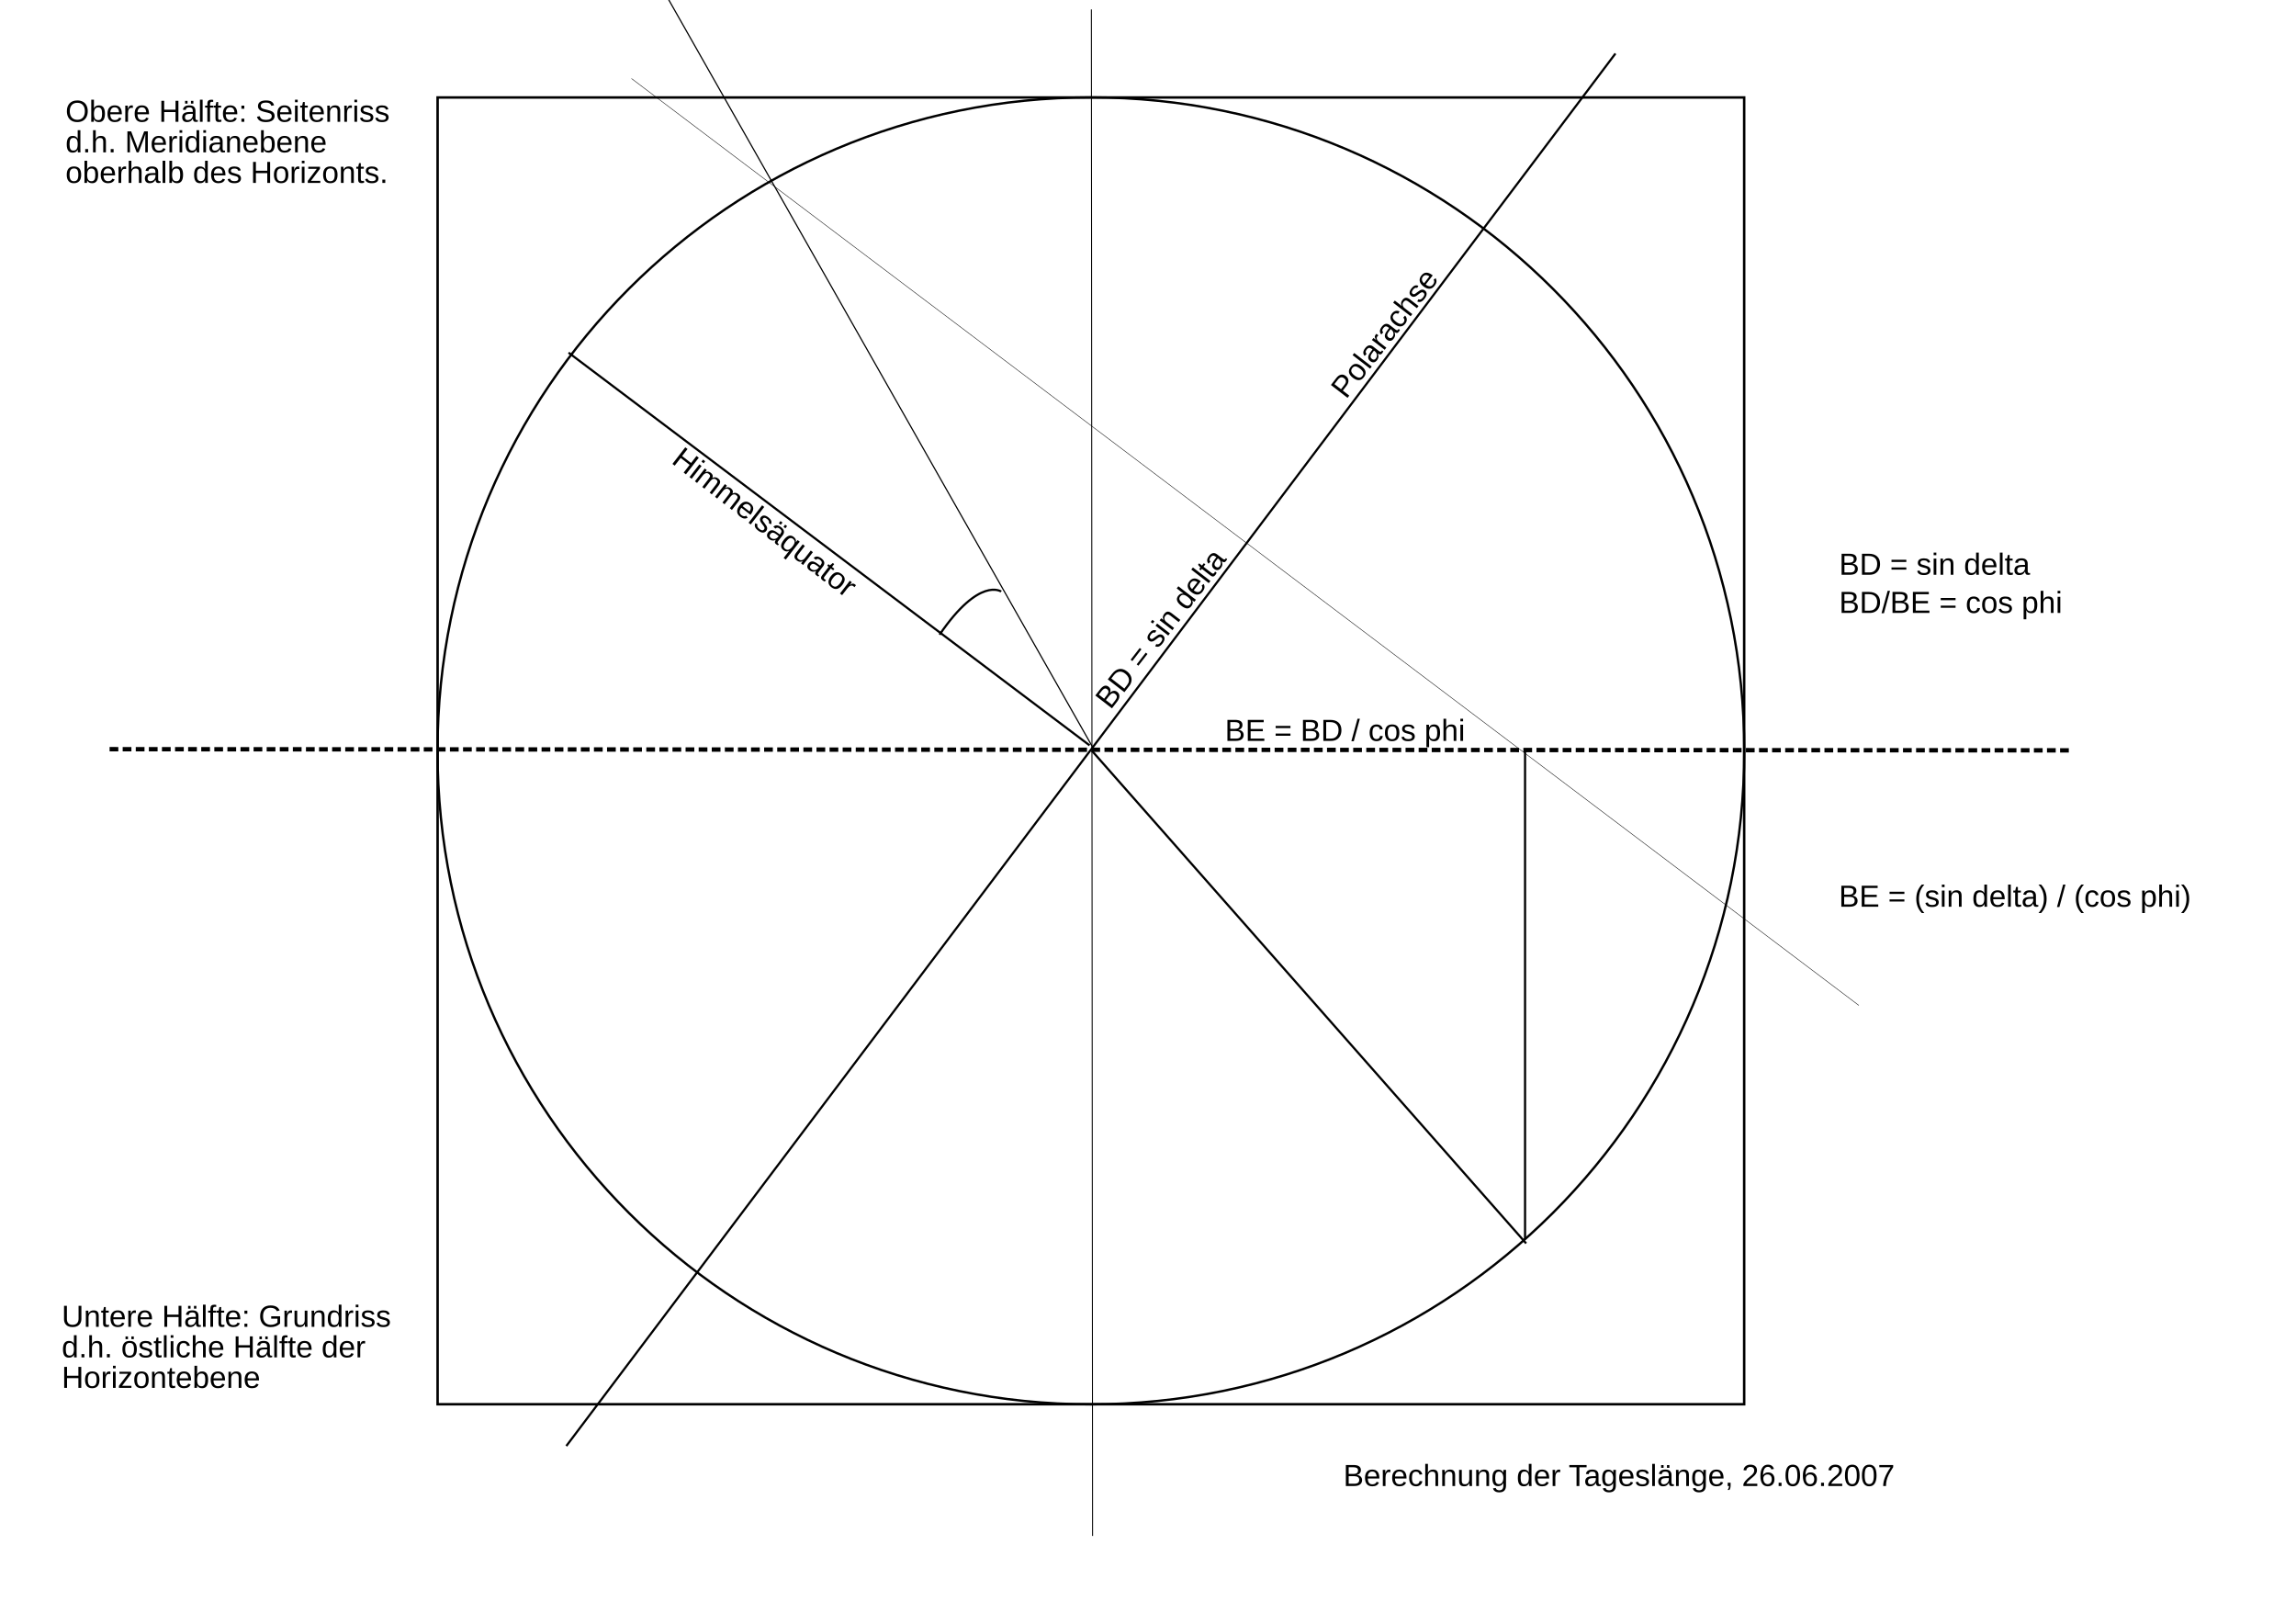
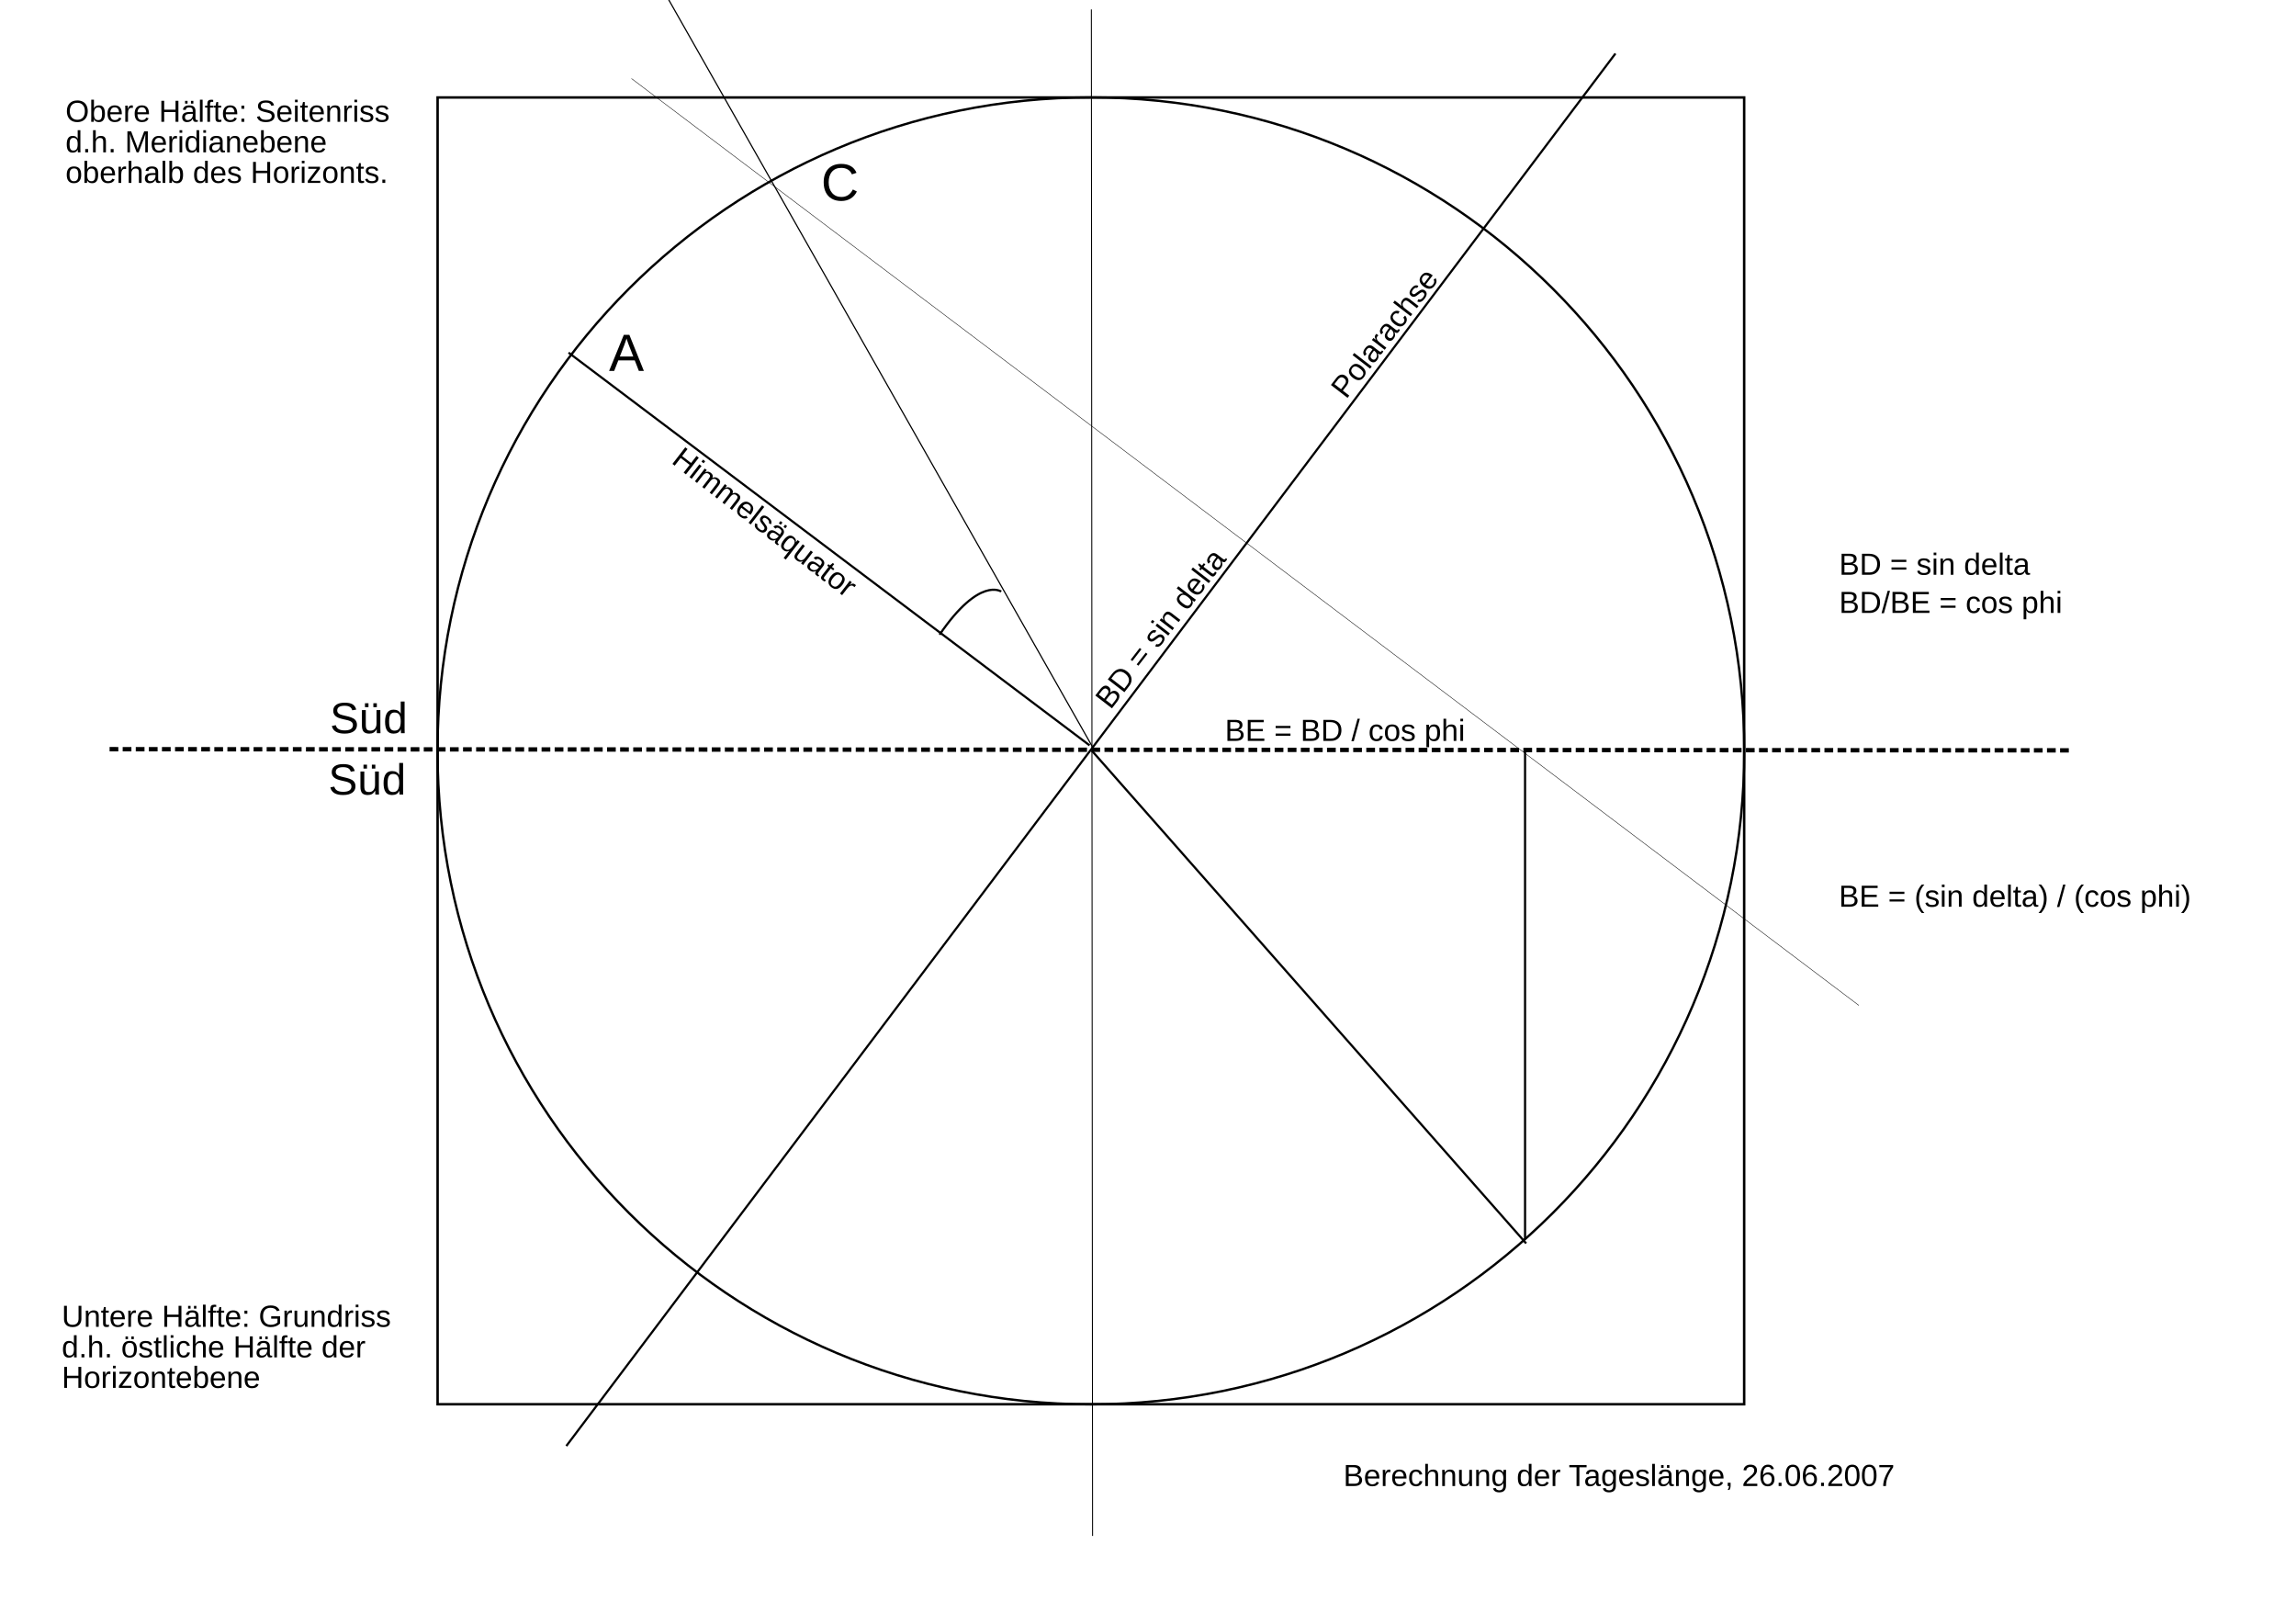
<svg xmlns="http://www.w3.org/2000/svg" width="1052.362" height="744.094" id="svg2" version="1.0">
  <defs id="defs4" />
  <g id="layer1">
    <rect style="fill:none;fill-opacity:1;stroke:#000000;stroke-width:1.139;stroke-opacity:1" id="rect2162" width="598.861" height="598.861" x="200.57" y="44.664" />
    <path style="fill:none;fill-rule:evenodd;stroke:#000000;stroke-width:0.001px;stroke-linecap:butt;stroke-linejoin:miter;stroke-opacity:1" d="M 106.643,357.451 L 886.214,357.451" id="path3136" />
    <path style="fill:none;fill-rule:evenodd;stroke:#000000;stroke-width:0.993px;stroke-linecap:butt;stroke-linejoin:miter;stroke-opacity:1" d="M 259.571,662.655 L 740.429,24.534" id="path3138" />
    <path style="fill:none;fill-rule:evenodd;stroke:#000000;stroke-width:0.445px;stroke-linecap:butt;stroke-linejoin:miter;stroke-opacity:1" d="M 500.223,4.317 L 500.777,703.872" id="path3140" />
    <path style="fill:none;fill-opacity:1;stroke:#000000;stroke-opacity:1" id="path3160" d="M 835.714 387.666 A 280.714 280.714 0 1 1  274.286,387.666 A 280.714 280.714 0 1 1  835.714 387.666 z" transform="matrix(1.066802,0,0,1.066802,-92.07516,-69.46837)" />
    <path style="fill:none;fill-rule:evenodd;stroke:#000000;stroke-width:2;stroke-linecap:butt;stroke-linejoin:miter;stroke-opacity:1;stroke-miterlimit:4;stroke-dasharray:4,2;stroke-dashoffset:0" d="M 50.231,343.325 L 949.769,343.864" id="path3164" />
    <text xml:space="preserve" style="font-style:normal;font-variant:normal;font-weight:normal;font-stretch:normal;line-height:0.01%;font-family:Arial;text-align:start;writing-mode:lr-tb;text-anchor:start" x="615.715" y="680.991" id="text2">
      <tspan x="615.715" y="680.991" id="tspan2">
        <tspan x="615.715" y="680.991" style="font-size:14px;line-height:1.25" id="tspan1">Berechnung der Tageslänge, 26.06.2007</tspan>
      </tspan>
    </text>
    <path style="fill:none;fill-rule:evenodd;stroke:#000000;stroke-width:0.544px;stroke-linecap:butt;stroke-linejoin:miter;stroke-opacity:1" d="M 500.835,342.459 L 303.737,-4.985 L 303.737,-4.985" id="path3174" />
    <path style="fill:none;fill-rule:evenodd;stroke:#000000;stroke-width:0.215px;stroke-linecap:butt;stroke-linejoin:miter;stroke-opacity:1" d="M 852.001,460.746 L 289.428,35.983" id="path3202" />
    <text xml:space="preserve" style="font-style:normal;font-variant:normal;font-weight:normal;font-stretch:normal;line-height:0%;font-family:Arial;text-align:start;writing-mode:lr-tb;text-anchor:start;fill:#000000;fill-opacity:1;stroke:none;stroke-width:1px;stroke-linecap:butt;stroke-linejoin:miter;stroke-opacity:1" x="372.711" y="-20.398" id="text3212" transform="rotate(37.71966)">
      <tspan x="372.711" y="-20.398" id="tspan3216" style="font-size:14px;line-height:1.25">Himmelsäquator</tspan>
    </text>
    <text xml:space="preserve" style="font-style:normal;font-variant:normal;font-weight:normal;font-stretch:normal;line-height:0%;font-family:Arial;text-align:start;writing-mode:lr-tb;text-anchor:start;fill:#000000;fill-opacity:1;stroke:none;stroke-width:1px;stroke-linecap:butt;stroke-linejoin:miter;stroke-opacity:1" x="232.5" y="600.098" id="text4189" transform="rotate(-52.28034)">
      <tspan id="tspan2257" x="232.5" y="600.098" style="font-size:14px;line-height:1.25">Polarachse</tspan>
    </text>
    <flowRoot xml:space="preserve" id="flowRoot4193" style="font-style:normal;font-variant:normal;font-weight:normal;font-stretch:normal;line-height:0.01%;font-family:Arial;text-align:start;writing-mode:lr-tb;text-anchor:start" transform="translate(-26,10)">
      <flowRegion id="flowRegion4195">
        <rect id="rect4197" width="130" height="54.286" x="830" y="308.38" style="font-size:20px;font-style:normal;font-variant:normal;font-weight:normal;font-stretch:normal;text-align:start;line-height:125%;writing-mode:lr;text-anchor:start;font-family:Arial" />
      </flowRegion>
      <flowPara id="flowPara2311" style="font-size:20px;line-height:1.25">Nord</flowPara>
    </flowRoot>
-     <flowRoot xml:space="preserve" id="flowRoot4201" style="font-style:normal;font-variant:normal;font-weight:normal;font-stretch:normal;line-height:0.01%;font-family:Arial;text-align:start;writing-mode:lr-tb;text-anchor:start" transform="translate(-678.8092,9.590942)">
-       <flowRegion id="flowRegion4203">
-         <rect id="rect4205" width="130" height="54.286" x="830" y="308.38" style="font-size:20px;font-style:normal;font-variant:normal;font-weight:normal;font-stretch:normal;text-align:start;line-height:125%;writing-mode:lr;text-anchor:start;font-family:Arial" />
-       </flowRegion>
-       <flowPara id="flowPara2313" style="font-size:20px;line-height:1.25">Süd</flowPara>
-     </flowRoot>
+     <text xml:space="preserve" style="font-style:normal;font-variant:normal;font-weight:normal;font-stretch:normal;line-height:0.01%;font-family:Arial;text-align:start;writing-mode:lr-tb;text-anchor:start" x="151.191" y="335.987" id="text18">
+       <tspan x="151.191" y="335.987" id="tspan18">
+         <tspan x="151.191" y="335.987" style="font-size:20px;line-height:1.25" id="tspan17">Süd</tspan>
+       </tspan>
+     </text>
    <flowRoot xml:space="preserve" id="flowRoot4211" style="font-style:normal;font-variant:normal;font-weight:normal;font-stretch:normal;line-height:0.01%;font-family:Arial;text-align:start;writing-mode:lr-tb;text-anchor:start" transform="translate(-360.5424,-287.8376)">
      <flowRegion id="flowRegion4213">
        <rect id="rect4215" width="130" height="54.286" x="830" y="308.38" style="font-size:20px;font-style:normal;font-variant:normal;font-weight:normal;font-stretch:normal;text-align:start;line-height:125%;writing-mode:lr-tb;text-anchor:start;font-family:Arial" />
      </flowRegion>
      <flowPara id="flowPara4219" style="font-size:20px;line-height:1.25">Zenith</flowPara>
    </flowRoot>
-     <flowRoot xml:space="preserve" id="flowRoot2197" style="font-style:normal;font-variant:normal;font-weight:normal;font-stretch:normal;line-height:0.01%;font-family:Arial;text-align:start;writing-mode:lr-tb;text-anchor:start" transform="translate(-453.6853,-238.1233)">
-       <flowRegion id="flowRegion2199">
-         <rect id="rect2201" width="130" height="54.286" x="830" y="308.38" style="font-size:24px;font-style:normal;font-variant:normal;font-weight:normal;font-stretch:normal;text-align:start;line-height:125%;writing-mode:lr;text-anchor:start;font-family:Arial" />
-       </flowRegion>
-       <flowPara id="flowPara2257" style="font-size:24px;line-height:1.25">C</flowPara>
-     </flowRoot>
+     <text xml:space="preserve" style="font-style:normal;font-variant:normal;font-weight:normal;font-stretch:normal;line-height:0.01%;font-family:Arial;text-align:start;writing-mode:lr-tb;text-anchor:start" x="376.315" y="91.876" id="text24">
+       <tspan x="376.315" y="91.876" id="tspan24">
+         <tspan x="376.315" y="91.876" style="font-size:24px;line-height:1.25" id="tspan23">C</tspan>
+       </tspan>
+     </text>
    <flowRoot xml:space="preserve" id="flowRoot2207" style="font-style:normal;font-variant:normal;font-weight:normal;font-stretch:normal;line-height:0.01%;font-family:Arial;text-align:start;writing-mode:lr-tb;text-anchor:start" transform="translate(-131.4325,8.54128)">
      <flowRegion id="flowRegion2209">
        <rect id="rect2211" width="130" height="54.286" x="830" y="308.38" style="font-size:24px;font-style:normal;font-variant:normal;font-weight:normal;font-stretch:normal;text-align:start;line-height:125%;writing-mode:lr-tb;text-anchor:start;font-family:Arial" />
      </flowRegion>
      <flowPara id="flowPara2264" style="font-size:24px;line-height:1.25">E</flowPara>
    </flowRoot>
    <flowRoot xml:space="preserve" id="flowRoot2217" style="font-style:normal;font-variant:normal;font-weight:normal;font-stretch:normal;line-height:0.01%;font-family:Arial;text-align:start;writing-mode:lr-tb;text-anchor:start" transform="translate(-243.9584,-75.74444)">
      <flowRegion id="flowRegion2219">
        <rect id="rect2221" width="130" height="54.286" x="830" y="308.38" style="font-size:24px;font-style:normal;font-variant:normal;font-weight:normal;font-stretch:normal;text-align:start;line-height:125%;writing-mode:lr;text-anchor:start;font-family:Arial" />
      </flowRegion>
      <flowPara id="flowPara2259" style="font-size:24px;line-height:1.25">D</flowPara>
    </flowRoot>
-     <flowRoot xml:space="preserve" id="flowRoot2227" style="font-style:normal;font-variant:normal;font-weight:normal;font-stretch:normal;line-height:0.01%;font-family:Arial;text-align:start;writing-mode:lr-tb;text-anchor:start" transform="translate(-550.861,-160.0302)">
-       <flowRegion id="flowRegion2229">
-         <rect id="rect2231" width="130" height="54.286" x="830" y="308.38" style="font-size:24px;font-style:normal;font-variant:normal;font-weight:normal;font-stretch:normal;text-align:start;line-height:125%;writing-mode:lr-tb;text-anchor:start;font-family:Arial" />
-       </flowRegion>
-       <flowPara id="flowPara2233" style="font-size:24px;line-height:1.25">A</flowPara>
-     </flowRoot>
+     <text xml:space="preserve" style="font-style:normal;font-variant:normal;font-weight:normal;font-stretch:normal;line-height:0.01%;font-family:Arial;text-align:start;writing-mode:lr-tb;text-anchor:start" x="279.139" y="169.969" id="text22">
+       <tspan x="279.139" y="169.969" id="tspan22">
+         <tspan x="279.139" y="169.969" style="font-size:24px;line-height:1.25" id="tspan21">A</tspan>
+       </tspan>
+     </text>
    <flowRoot xml:space="preserve" id="flowRoot2245" style="font-style:normal;font-variant:normal;font-weight:normal;font-stretch:normal;line-height:0.01%;font-family:Arial;text-align:start;writing-mode:lr-tb;text-anchor:start" transform="translate(-309.6727,12.54128)">
      <flowRegion id="flowRegion2247">
        <rect id="rect2249" width="130" height="54.286" x="830" y="308.38" style="font-size:24px;font-style:normal;font-variant:normal;font-weight:normal;font-stretch:normal;text-align:start;line-height:125%;writing-mode:lr-tb;text-anchor:start;font-family:Arial" />
      </flowRegion>
      <flowPara id="flowPara2251" style="font-size:24px;line-height:1.25">B</flowPara>
    </flowRoot>
    <flowRoot xml:space="preserve" id="flowRoot2255" style="font-style:normal;font-variant:normal;font-weight:normal;font-stretch:normal;line-height:0.01%;font-family:Arial;text-align:start;writing-mode:lr-tb;text-anchor:start" transform="translate(-157.6462,-260.3159)">
      <flowRegion id="flowRegion2257">
        <rect id="rect2259" width="130" height="54.286" x="830" y="308.38" style="font-size:20px;font-style:normal;font-variant:normal;font-weight:normal;font-stretch:normal;text-align:start;line-height:125%;writing-mode:lr-tb;text-anchor:start;font-family:Arial" />
      </flowRegion>
      <flowPara id="flowPara2263" style="font-size:20px;line-height:1.25">Himmelspol</flowPara>
      <flowPara id="flowPara8211" style="font-size:20px;line-height:1.25">(Nord)</flowPara>
    </flowRoot>
    <text xml:space="preserve" style="font-style:normal;font-variant:normal;font-weight:normal;font-stretch:normal;line-height:0.01%;font-family:Arial;text-align:start;writing-mode:lr-tb;text-anchor:start" x="30.001" y="55.813" id="text16">
      <tspan x="30.001" y="55.813" id="tspan12">
        <tspan x="30.001" y="55.813" style="font-size:14px;line-height:1" id="tspan10">Obere Hälfte: Seitenriss </tspan>
        <tspan dx="0" x="182.51" y="55.813" style="font-size:14px;line-height:1" id="tspan11" />
      </tspan>
      <tspan x="30.001" y="69.813" id="tspan14">
        <tspan x="30.001" y="69.813" style="font-size:14px;line-height:1" id="tspan13">d.h. Meridianebene </tspan>
      </tspan>
      <tspan x="30.001" y="83.813" id="tspan16">
        <tspan x="30.001" y="83.813" style="font-size:14px;line-height:1" id="tspan15">oberhalb des Horizonts.</tspan>
      </tspan>
    </text>
    <text xml:space="preserve" style="font-style:normal;font-variant:normal;font-weight:normal;font-stretch:normal;line-height:0.01%;font-family:Arial;text-align:start;writing-mode:lr-tb;text-anchor:start" x="28.273" y="608.035" id="text9">
      <tspan x="28.273" y="608.035" id="tspan5">
        <tspan x="28.273" y="608.035" style="font-size:14px;line-height:1" id="tspan3">Untere Hälfte: Grundriss</tspan>
        <tspan dx="0" x="179.218" y="608.035" style="font-size:14px;line-height:1" id="tspan4" />
      </tspan>
      <tspan x="28.273" y="622.035" id="tspan7">
        <tspan x="28.273" y="622.035" style="font-size:14px;line-height:1" id="tspan6">d.h. östliche Hälfte der </tspan>
      </tspan>
      <tspan x="28.273" y="636.035" id="tspan9">
        <tspan x="28.273" y="636.035" style="font-size:14px;line-height:1" id="tspan8">Horizontebene</tspan>
      </tspan>
    </text>
    <flowRoot xml:space="preserve" id="flowRoot2299" style="font-style:normal;font-variant:normal;font-weight:normal;font-stretch:normal;line-height:0.01%;font-family:Arial;text-align:start;writing-mode:lr-tb;text-anchor:start" transform="translate(-348.5092,341.2578)">
      <flowRegion id="flowRegion2301">
        <rect id="rect2303" width="130" height="54.286" x="830" y="308.38" style="font-size:20px;font-style:normal;font-variant:normal;font-weight:normal;font-stretch:normal;text-align:start;line-height:125%;writing-mode:lr-tb;text-anchor:start;font-family:Arial" />
      </flowRegion>
      <flowPara id="flowPara8207" style="font-size:20px;line-height:1.25">Ost</flowPara>
    </flowRoot>
    <text xml:space="preserve" style="font-style:normal;font-variant:normal;font-weight:normal;font-stretch:normal;line-height:0%;font-family:Arial;text-align:start;writing-mode:lr-tb;text-anchor:start;fill:#000000;fill-opacity:1;stroke:none;stroke-width:1px;stroke-linecap:butt;stroke-linejoin:miter;stroke-opacity:1" x="53.88" y="601.746" id="text2315" transform="rotate(-52.28034)">
      <tspan id="tspan2261" x="53.88" y="601.746" style="font-size:14px;line-height:1.25">BD = sin delta</tspan>
    </text>
    <text xml:space="preserve" style="font-style:normal;font-variant:normal;font-weight:normal;font-stretch:normal;line-height:0%;font-family:Arial;text-align:start;writing-mode:lr-tb;text-anchor:start;fill:#000000;fill-opacity:1;stroke:none;stroke-width:1px;stroke-linecap:butt;stroke-linejoin:miter;stroke-opacity:1" x="561.429" y="339.523" id="text2321">
      <tspan id="tspan2266" x="561.429" y="339.523" style="font-size:14px;line-height:1.25">BE = BD / cos phi</tspan>
    </text>
    <text xml:space="preserve" style="font-style:normal;font-variant:normal;font-weight:normal;font-stretch:normal;line-height:0%;font-family:Arial;text-align:start;writing-mode:lr-tb;text-anchor:start;fill:#000000;fill-opacity:1;stroke:none;stroke-width:1px;stroke-linecap:butt;stroke-linejoin:miter;stroke-opacity:1" x="842.818" y="415.514" id="text2325">
      <tspan id="tspan2272" x="842.818" y="415.514" style="font-size:14px;line-height:1.25">BE = (sin delta) / (cos phi)</tspan>
    </text>
    <flowRoot xml:space="preserve" id="flowRoot2335" style="font-style:normal;font-variant:normal;font-weight:normal;font-stretch:normal;line-height:0.01%;font-family:Arial;text-align:start;writing-mode:lr-tb;text-anchor:start" transform="translate(-125.9319,257.1127)">
      <flowRegion id="flowRegion2337">
        <rect id="rect2339" width="130" height="54.286" x="830" y="308.38" style="font-size:24px;font-style:normal;font-variant:normal;font-weight:normal;font-stretch:normal;text-align:start;line-height:125%;writing-mode:lr;text-anchor:start;font-family:Arial" />
      </flowRegion>
      <flowPara id="flowPara2490" style="font-size:24px;line-height:1.25">F</flowPara>
    </flowRoot>
    <path style="fill:none;fill-rule:evenodd;stroke:#000000;stroke-width:1.005px;stroke-linecap:butt;stroke-linejoin:miter;stroke-opacity:1" d="M 500.502,344.097 L 699.498,569.806" id="path2345" />
    <path style="fill:none;fill-rule:evenodd;stroke:#000000;stroke-width:0.996px;stroke-linecap:butt;stroke-linejoin:miter;stroke-opacity:1" d="M 499.399,341.568 L 260.601,161.621" id="path2351" />
    <text xml:space="preserve" style="font-style:normal;font-variant:normal;font-weight:normal;font-stretch:normal;line-height:0%;font-family:Arial;text-align:start;writing-mode:lr-tb;text-anchor:start;fill:#000000;fill-opacity:1;stroke:none;stroke-width:1px;stroke-linecap:butt;stroke-linejoin:miter;stroke-opacity:1" x="842.939" y="263.394" id="text8167">
      <tspan id="tspan2268" x="842.939" y="263.394" style="font-size:14px;line-height:1.25">BD = sin delta</tspan>
      <tspan id="tspan2270" x="842.939" y="280.894" style="font-size:14px;line-height:1.25">BD/BE = cos phi</tspan>
    </text>
    <path style="fill:none;fill-rule:evenodd;stroke:#000000;stroke-width:1px;stroke-linecap:butt;stroke-linejoin:miter;stroke-opacity:1" d="M 699.006,567.967 L 699.006,343.404" id="path8183" />
-     <flowRoot xml:space="preserve" id="flowRoot8191" style="font-style:normal;font-variant:normal;font-weight:normal;font-stretch:normal;line-height:0.01%;font-family:Arial;text-align:start;writing-mode:lr-tb;text-anchor:start" transform="translate(-679.4913,37.73209)">
-       <flowRegion id="flowRegion8193">
-         <rect id="rect8195" width="130" height="54.286" x="830" y="308.38" style="font-size:20px;font-style:normal;font-variant:normal;font-weight:normal;font-stretch:normal;text-align:start;line-height:125%;writing-mode:lr;text-anchor:start;font-family:Arial" />
-       </flowRegion>
-       <flowPara id="flowPara8197" style="font-size:20px;line-height:1.25">Süd</flowPara>
-     </flowRoot>
+     <text xml:space="preserve" style="font-style:normal;font-variant:normal;font-weight:normal;font-stretch:normal;line-height:0.01%;font-family:Arial;text-align:start;writing-mode:lr-tb;text-anchor:start" x="150.509" y="364.128" id="text20">
+       <tspan x="150.509" y="364.128" id="tspan20">
+         <tspan x="150.509" y="364.128" style="font-size:20px;line-height:1.25" id="tspan19">Süd</tspan>
+       </tspan>
+     </text>
    <flowRoot xml:space="preserve" id="flowRoot8199" style="font-style:normal;font-variant:normal;font-weight:normal;font-stretch:normal;line-height:0.01%;font-family:Arial;text-align:start;writing-mode:lr-tb;text-anchor:start" transform="translate(-24.91369,37.59146)">
      <flowRegion id="flowRegion8201">
        <rect id="rect8203" width="130" height="54.286" x="830" y="308.38" style="font-size:20px;font-style:normal;font-variant:normal;font-weight:normal;font-stretch:normal;text-align:start;line-height:125%;writing-mode:lr;text-anchor:start;font-family:Arial" />
      </flowRegion>
      <flowPara id="flowPara8205" style="font-size:20px;line-height:1.25">Nord</flowPara>
    </flowRoot>
    <path style="fill:none;fill-rule:evenodd;stroke:#000000;stroke-width:1px;stroke-linecap:butt;stroke-linejoin:miter;stroke-opacity:1" d="M 430.643,290.86 C 448.998,264.034 458.882,271.093 458.882,271.093" id="path8209" />
  </g>
</svg>
